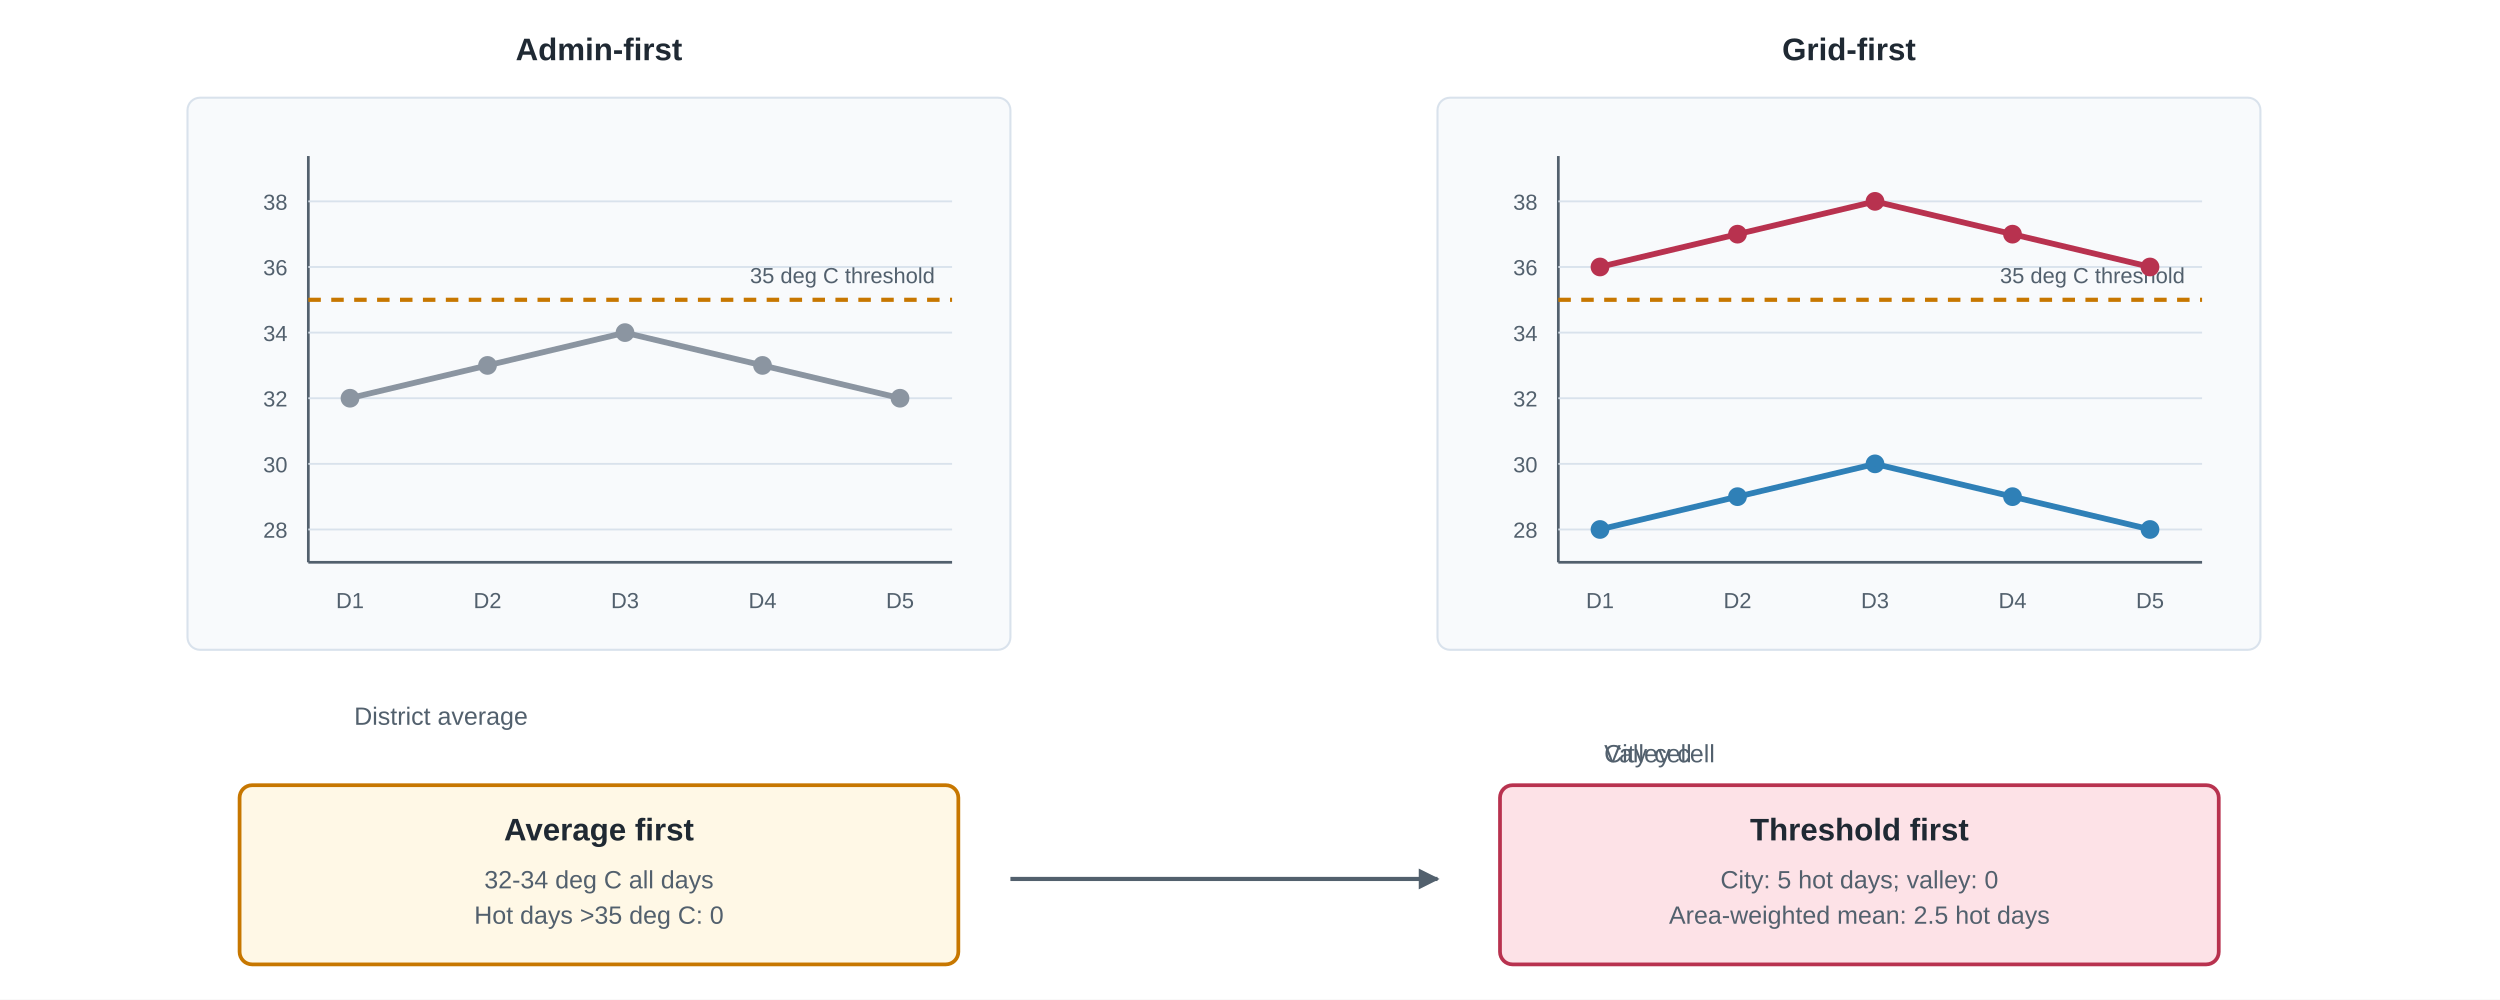
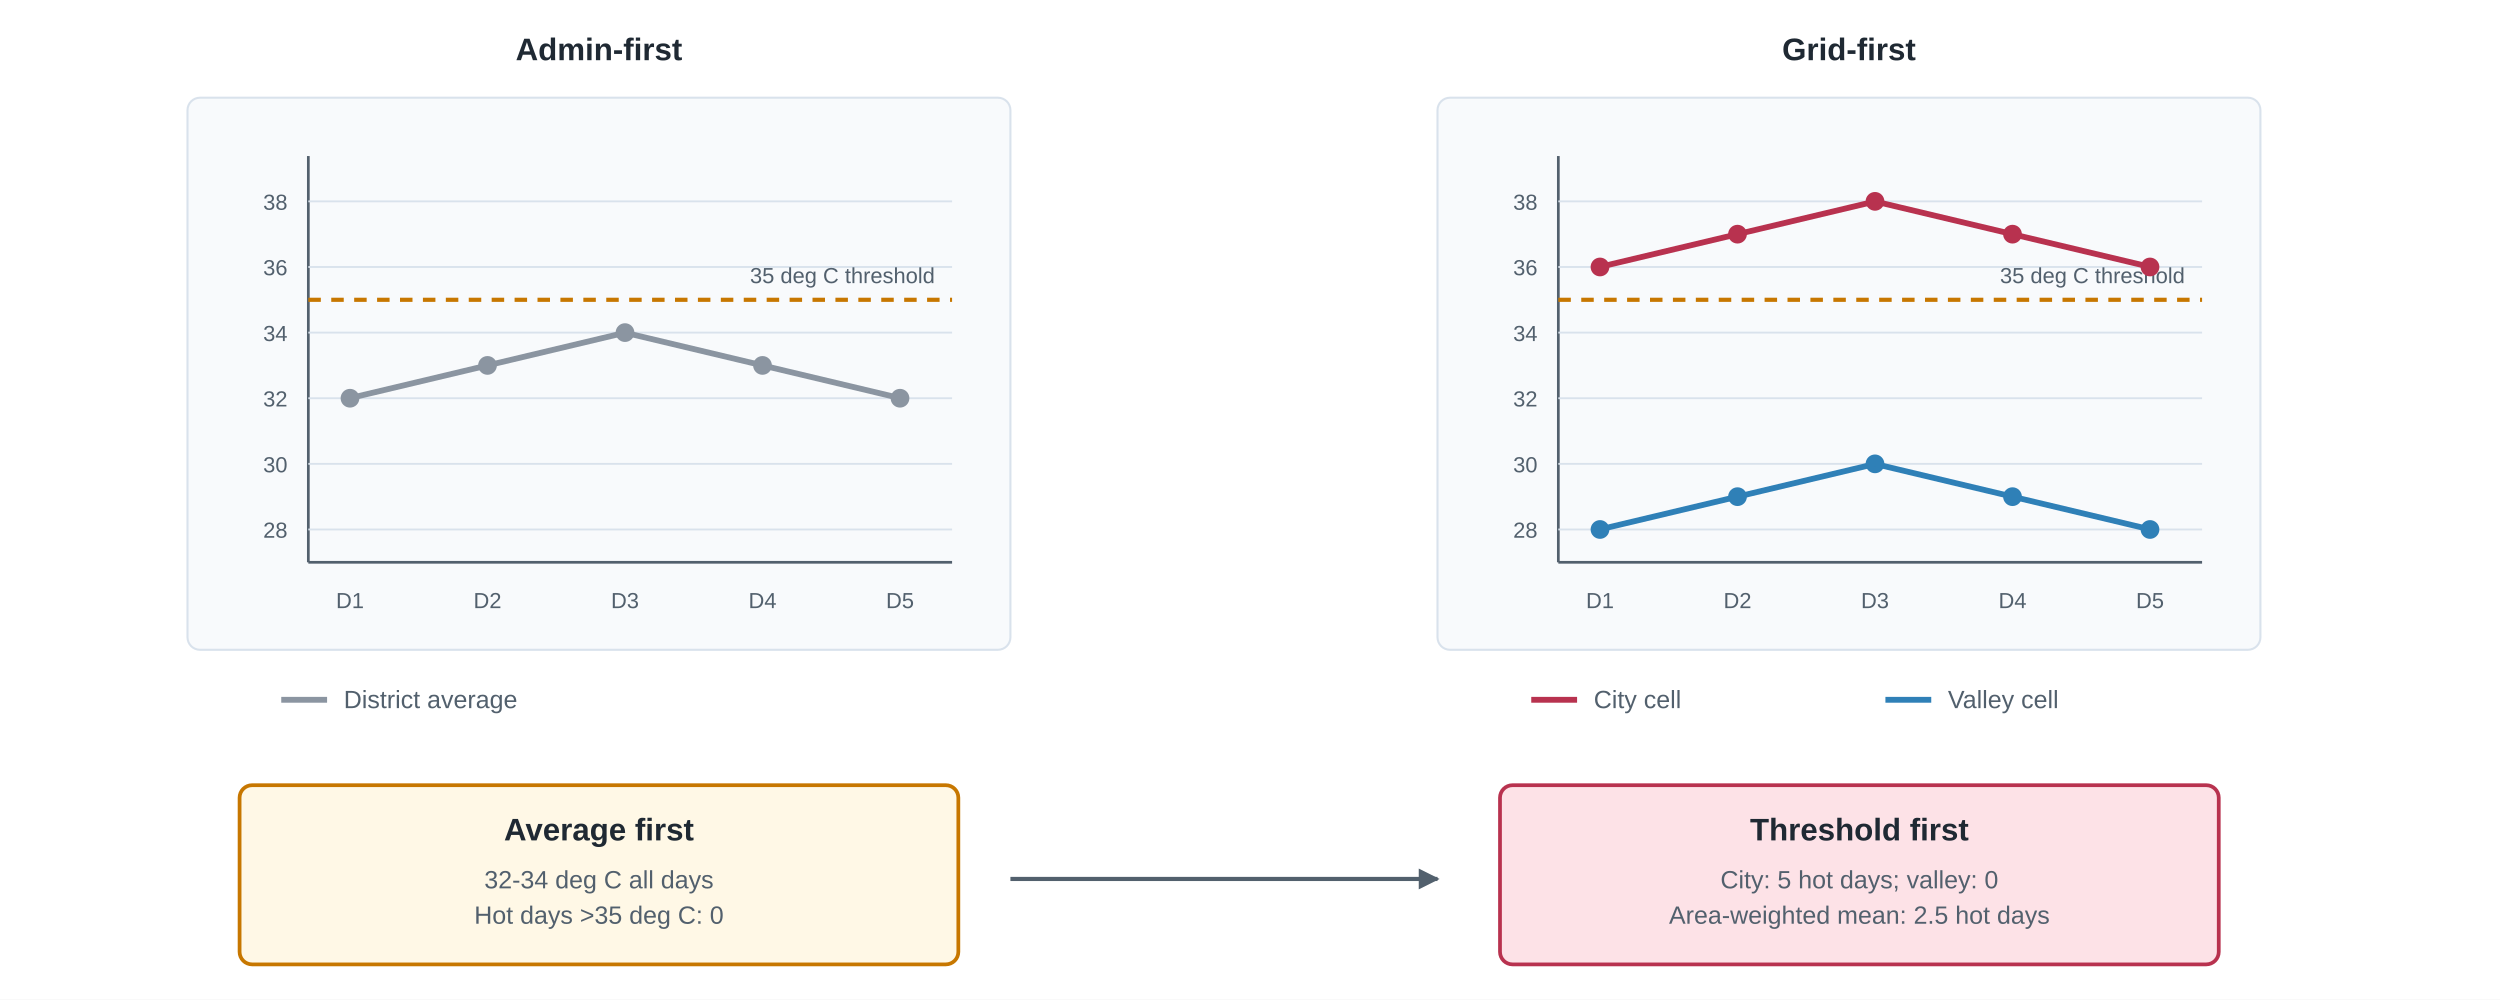
<svg xmlns="http://www.w3.org/2000/svg" width="1200" height="479.8" viewBox="0 123.1 1200 479.8" role="img" aria-labelledby="title desc">
  <style>
text { font-family: Arial, Helvetica, sans-serif; fill: #1f2933; }
.title { font-size: 26px; font-weight: 700; }
.subtitle { font-size: 15px; fill: #52606d; }
.label { font-size: 15px; font-weight: 700; }
.small { font-size: 12px; fill: #52606d; }
.tiny { font-size: 10.5px; fill: #52606d; }
.note { font-size: 12px; fill: #3e4c59; font-style: italic; }
.axis { stroke: #52606d; stroke-width: 1.2; }
.gridline { stroke: #d9e2ec; stroke-width: 1; }
.arrow { stroke: #52606d; stroke-width: 2.0; fill: none; marker-end: url(#arrow); }
</style>
  <defs>
    <marker id="arrow" viewBox="0 0 12 12" refX="10" refY="6" markerWidth="12" markerHeight="12" markerUnits="userSpaceOnUse" orient="auto-start-reverse">
      <path d="M 1 1 L 11 6 L 1 11 z" fill="#52606d" />
    </marker>
  </defs>
  <rect x="0" y="123.1" width="1200" height="479.8" fill="white" data-bg="canvas" />
  <rect x="90" y="170" width="395" height="265" rx="6" fill="#f8fafc" stroke="#d9e2ec" />
  <text x="287.5" y="152.0" class="label" text-anchor="middle">Admin-first</text>
  <line x1="148" y1="393" x2="457" y2="393" stroke="#52606d" stroke-width="1.3" />
  <line x1="148" y1="198" x2="148" y2="393" stroke="#52606d" stroke-width="1.3" />
  <line x1="148" y1="377.25" x2="457" y2="377.25" stroke="#d9e2ec" stroke-width="0.9" />
  <text x="138.0" y="381.2" class="tiny" text-anchor="end">28</text>
  <line x1="148" y1="345.75" x2="457" y2="345.75" stroke="#d9e2ec" stroke-width="0.9" />
  <text x="138.0" y="349.8" class="tiny" text-anchor="end">30</text>
  <line x1="148" y1="314.25" x2="457" y2="314.25" stroke="#d9e2ec" stroke-width="0.9" />
  <text x="138.0" y="318.2" class="tiny" text-anchor="end">32</text>
  <line x1="148" y1="282.75" x2="457" y2="282.75" stroke="#d9e2ec" stroke-width="0.9" />
  <text x="138.0" y="286.8" class="tiny" text-anchor="end">34</text>
  <line x1="148" y1="251.25" x2="457" y2="251.25" stroke="#d9e2ec" stroke-width="0.9" />
  <text x="138.0" y="255.2" class="tiny" text-anchor="end">36</text>
  <line x1="148" y1="219.75" x2="457" y2="219.75" stroke="#d9e2ec" stroke-width="0.9" />
  <text x="138.0" y="223.8" class="tiny" text-anchor="end">38</text>
  <line x1="148" y1="267.0" x2="457" y2="267.0" stroke="#c77700" stroke-width="2" stroke-dasharray="6 5" />
  <text x="360.0" y="259.0" class="tiny" text-anchor="start">35 deg C threshold</text>
  <circle cx="168" cy="314.25" r="4.5" fill="#8b95a1" />
  <circle cx="234" cy="298.5" r="4.5" fill="#8b95a1" />
  <circle cx="300" cy="282.75" r="4.5" fill="#8b95a1" />
  <circle cx="366" cy="298.5" r="4.5" fill="#8b95a1" />
  <circle cx="432" cy="314.25" r="4.5" fill="#8b95a1" />
  <polyline points="168.0,314.2 234.0,298.5 300.0,282.8 366.0,298.5 432.0,314.2" fill="none" stroke="#8b95a1" stroke-width="2.8" stroke-linejoin="round" stroke-linecap="round" />
-   <text x="170.0" y="471.0" class="small" text-anchor="start">District average</text>
+   <line x1="135" y1="459" x2="157" y2="459" stroke="#8b95a1" stroke-width="2.8" />
+   <text x="165.0" y="463.0" class="small" text-anchor="start">District average</text>
  <text x="168.0" y="415.0" class="tiny" text-anchor="middle">D1</text>
  <text x="234.0" y="415.0" class="tiny" text-anchor="middle">D2</text>
  <text x="300.0" y="415.0" class="tiny" text-anchor="middle">D3</text>
  <text x="366.0" y="415.0" class="tiny" text-anchor="middle">D4</text>
  <text x="432.0" y="415.0" class="tiny" text-anchor="middle">D5</text>
  <rect x="690" y="170" width="395" height="265" rx="6" fill="#f8fafc" stroke="#d9e2ec" />
  <text x="887.5" y="152.0" class="label" text-anchor="middle">Grid-first</text>
  <line x1="748" y1="393" x2="1057" y2="393" stroke="#52606d" stroke-width="1.3" />
  <line x1="748" y1="198" x2="748" y2="393" stroke="#52606d" stroke-width="1.3" />
  <line x1="748" y1="377.25" x2="1057" y2="377.25" stroke="#d9e2ec" stroke-width="0.9" />
  <text x="738.0" y="381.2" class="tiny" text-anchor="end">28</text>
  <line x1="748" y1="345.75" x2="1057" y2="345.75" stroke="#d9e2ec" stroke-width="0.9" />
  <text x="738.0" y="349.8" class="tiny" text-anchor="end">30</text>
  <line x1="748" y1="314.25" x2="1057" y2="314.25" stroke="#d9e2ec" stroke-width="0.9" />
  <text x="738.0" y="318.2" class="tiny" text-anchor="end">32</text>
  <line x1="748" y1="282.75" x2="1057" y2="282.75" stroke="#d9e2ec" stroke-width="0.9" />
  <text x="738.0" y="286.8" class="tiny" text-anchor="end">34</text>
  <line x1="748" y1="251.25" x2="1057" y2="251.25" stroke="#d9e2ec" stroke-width="0.9" />
  <text x="738.0" y="255.2" class="tiny" text-anchor="end">36</text>
  <line x1="748" y1="219.75" x2="1057" y2="219.75" stroke="#d9e2ec" stroke-width="0.9" />
  <text x="738.0" y="223.8" class="tiny" text-anchor="end">38</text>
  <line x1="748" y1="267.0" x2="1057" y2="267.0" stroke="#c77700" stroke-width="2" stroke-dasharray="6 5" />
  <text x="960.0" y="259.0" class="tiny" text-anchor="start">35 deg C threshold</text>
  <circle cx="768" cy="251.25" r="4.5" fill="#b8324f" />
  <circle cx="834" cy="235.5" r="4.5" fill="#b8324f" />
  <circle cx="900" cy="219.75" r="4.5" fill="#b8324f" />
  <circle cx="966" cy="235.5" r="4.5" fill="#b8324f" />
  <circle cx="1032" cy="251.25" r="4.5" fill="#b8324f" />
  <polyline points="768.0,251.2 834.0,235.5 900.0,219.8 966.0,235.5 1032.0,251.2" fill="none" stroke="#b8324f" stroke-width="2.8" stroke-linejoin="round" stroke-linecap="round" />
-   <text x="770.0" y="489.0" class="small" text-anchor="start">City cell</text>
+   <line x1="735" y1="459" x2="757" y2="459" stroke="#b8324f" stroke-width="2.8" />
+   <text x="765.0" y="463.0" class="small" text-anchor="start">City cell</text>
  <circle cx="768" cy="377.25" r="4.5" fill="#2f80b7" />
  <circle cx="834" cy="361.5" r="4.5" fill="#2f80b7" />
  <circle cx="900" cy="345.75" r="4.5" fill="#2f80b7" />
  <circle cx="966" cy="361.5" r="4.5" fill="#2f80b7" />
  <circle cx="1032" cy="377.25" r="4.5" fill="#2f80b7" />
  <polyline points="768.0,377.2 834.0,361.5 900.0,345.8 966.0,361.5 1032.0,377.2" fill="none" stroke="#2f80b7" stroke-width="2.8" stroke-linejoin="round" stroke-linecap="round" />
-   <text x="770.0" y="489.0" class="small" text-anchor="start">Valley cell</text>
+   <line x1="905" y1="459" x2="927" y2="459" stroke="#2f80b7" stroke-width="2.8" />
+   <text x="935.0" y="463.0" class="small" text-anchor="start">Valley cell</text>
  <text x="768.0" y="415.0" class="tiny" text-anchor="middle">D1</text>
  <text x="834.0" y="415.0" class="tiny" text-anchor="middle">D2</text>
  <text x="900.0" y="415.0" class="tiny" text-anchor="middle">D3</text>
  <text x="966.0" y="415.0" class="tiny" text-anchor="middle">D4</text>
  <text x="1032.0" y="415.0" class="tiny" text-anchor="middle">D5</text>
  <rect x="115" y="500" width="345" height="86" rx="6" fill="#fff8e6" stroke="#c77700" stroke-width="1.8" class="flow-box" />
  <text x="287.5" y="526.5" class="label" text-anchor="middle" data-box="115,500,345,86">Average first</text>
  <text x="287.5" y="549.5" class="small" text-anchor="middle" data-box="115,500,345,86">32-34 deg C all days</text>
  <text x="287.5" y="566.5" class="small" text-anchor="middle" data-box="115,500,345,86">Hot days &gt;35 deg C: 0</text>
  <rect x="720" y="500" width="345" height="86" rx="6" fill="#fde2e7" stroke="#b8324f" stroke-width="1.8" class="flow-box" />
  <text x="892.5" y="526.5" class="label" text-anchor="middle" data-box="720,500,345,86">Threshold first</text>
  <text x="892.5" y="549.5" class="small" text-anchor="middle" data-box="720,500,345,86">City: 5 hot days; valley: 0</text>
  <text x="892.5" y="566.5" class="small" text-anchor="middle" data-box="720,500,345,86">Area-weighted mean: 2.5 hot days</text>
  <path class="arrow" d="M 485.0 545.0 L 690.0 545.0" />
</svg>
